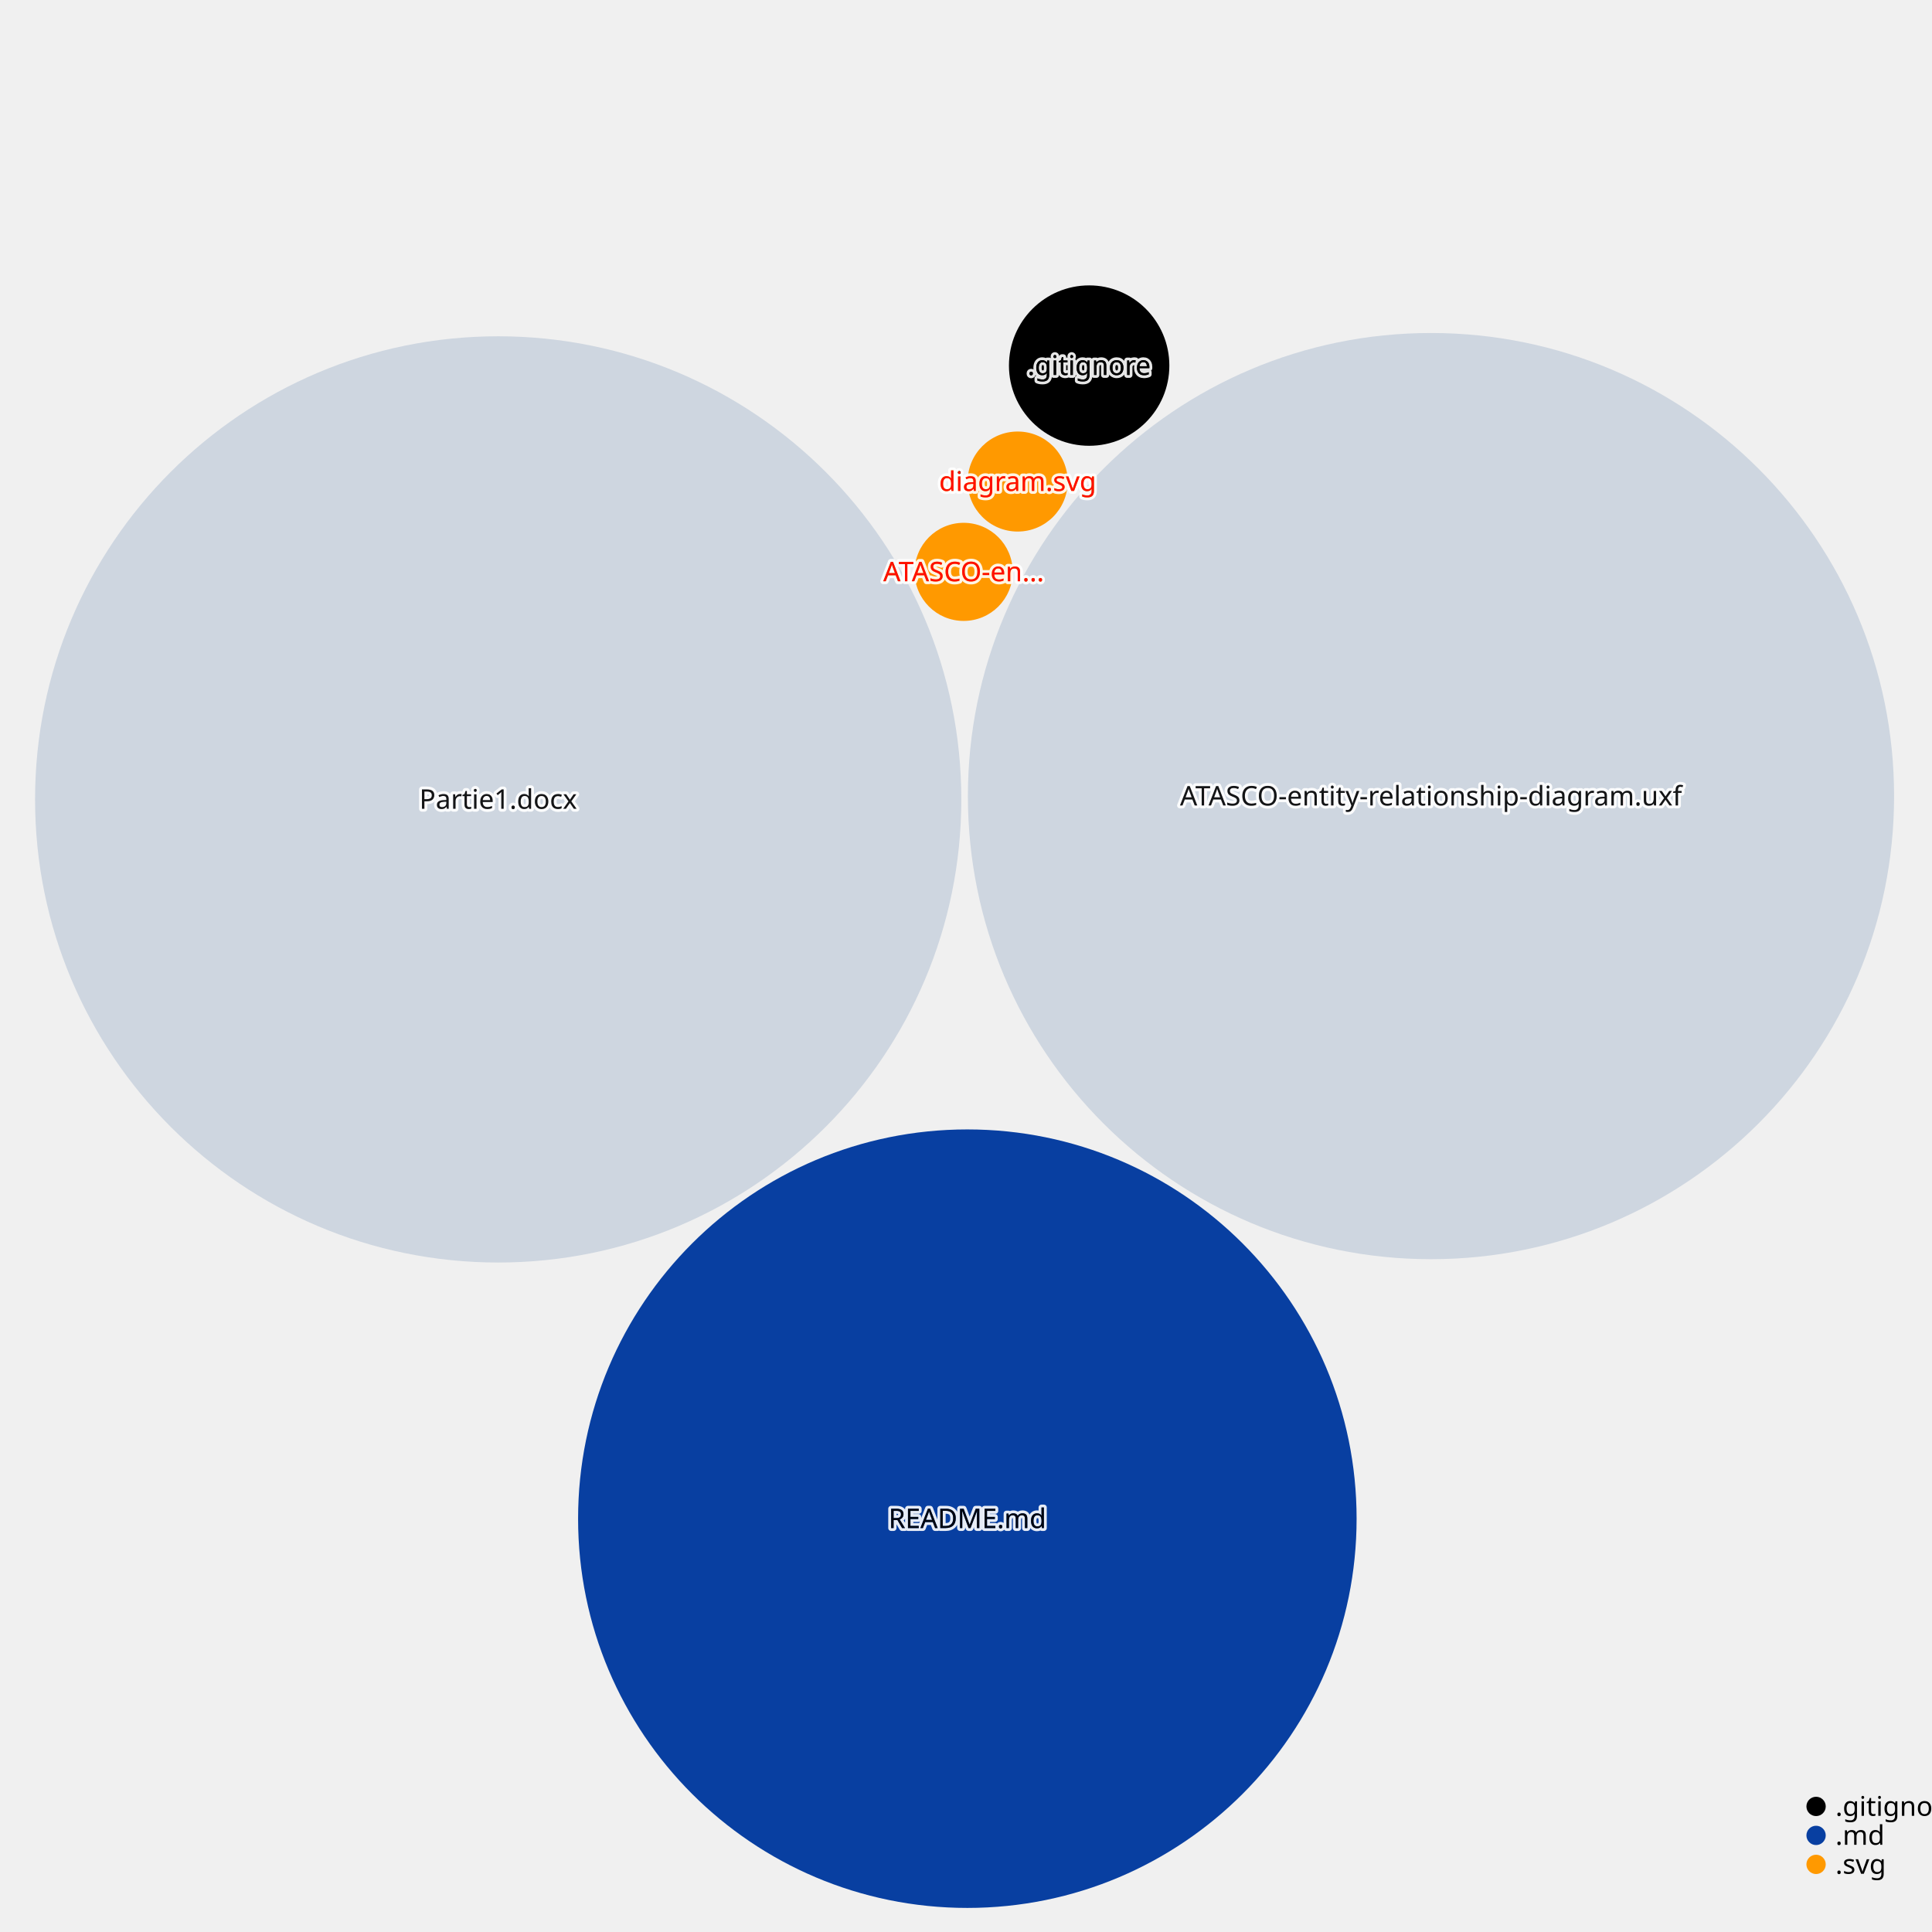
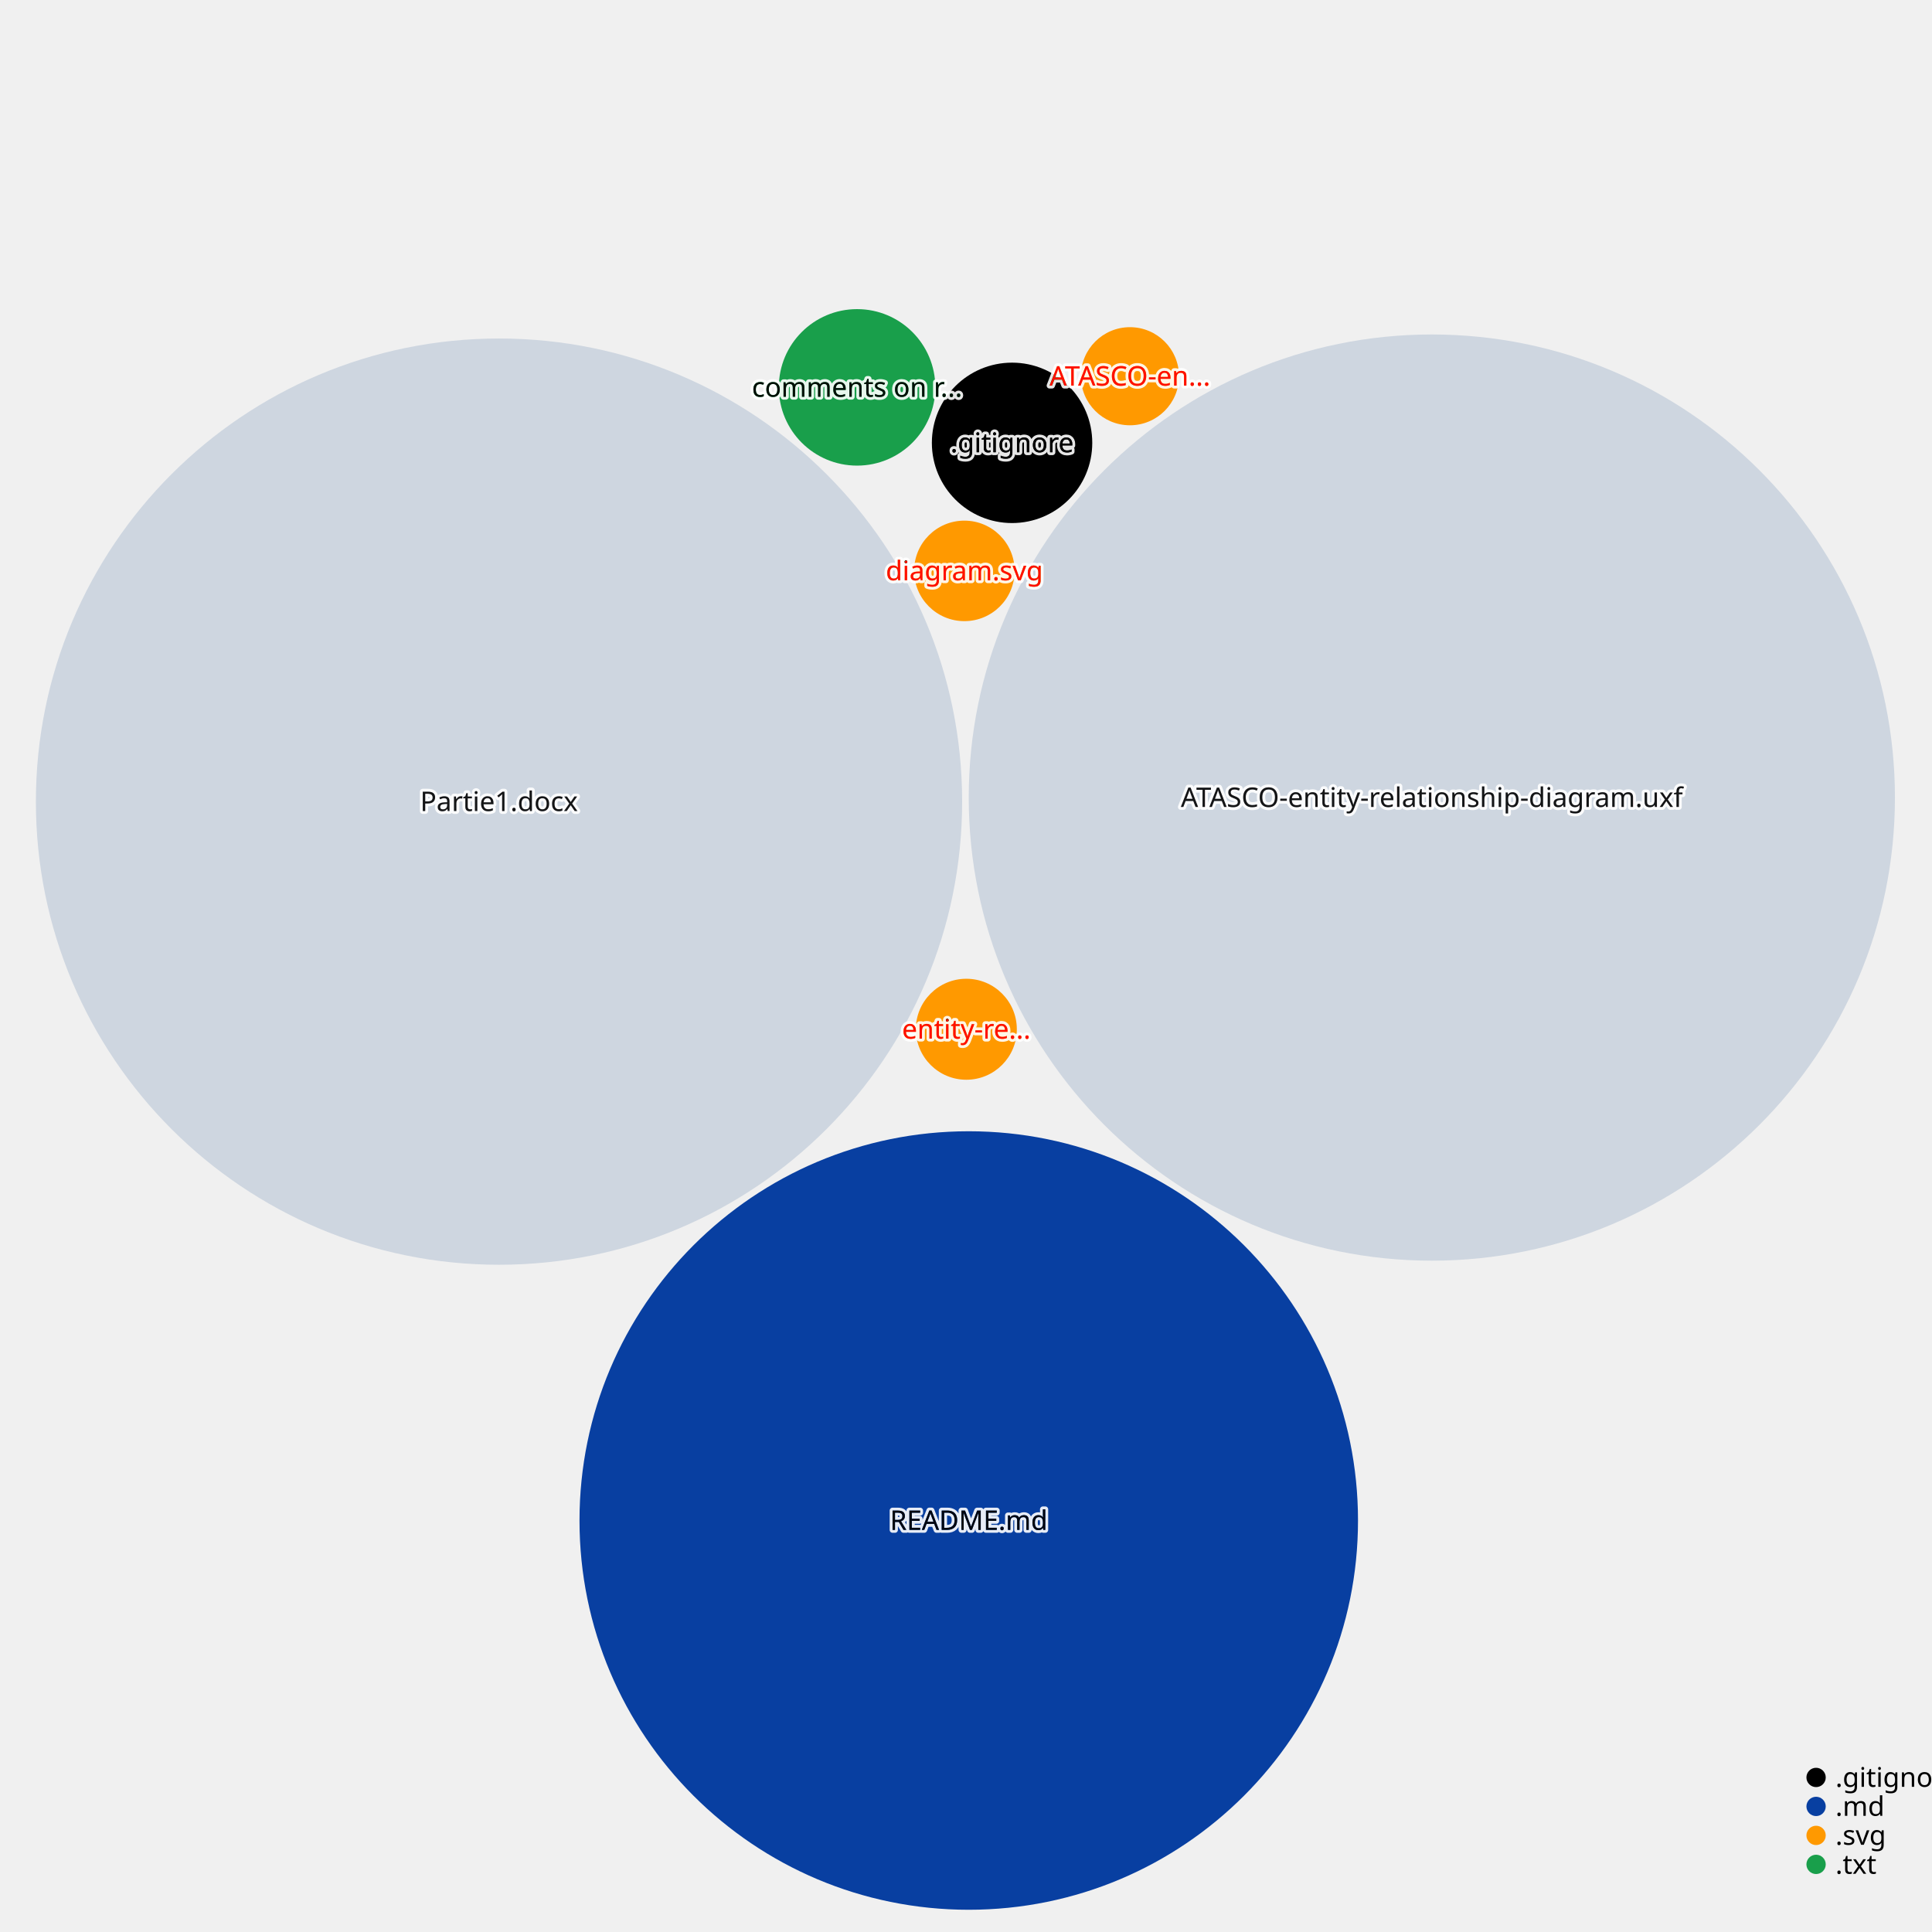
<svg xmlns="http://www.w3.org/2000/svg" width="1000" height="1000" style="background:white;font-family:sans-serif;overflow:visible">
  <defs>
    <filter id="glow" x="-50%" y="-50%" width="200%" height="200%">
      <feGaussianBlur stdDeviation="4" result="coloredBlur" />
      <feMerge>
        <feMergeNode in="coloredBlur" />
        <feMergeNode in="SourceGraphic" />
      </feMerge>
    </filter>
  </defs>
-   <g style="fill:#CED6E0;transition:transform 0s ease-out, fill 0.1s ease-out" transform="translate(257.8626, 413.7693)">
+   <g style="fill:#CED6E0;transition:transform 0s ease-out, fill 0.1s ease-out" transform="translate(258.2881, 414.9233)">
    <circle style="transition:all 0.5s ease-out" r="239.712" stroke-width="0" stroke="#374151" />
  </g>
-   <g style="fill:#CED6E0;transition:transform 0s ease-out, fill 0.1s ease-out" transform="translate(740.6778, 412.0582)">
+   <g style="fill:#CED6E0;transition:transform 0s ease-out, fill 0.1s ease-out" transform="translate(741.1157, 412.8223)">
    <circle style="transition:all 0.5s ease-out" r="239.699" stroke-width="0" stroke="#374151" />
  </g>
-   <g style="fill:#083fa1;transition:transform 0s ease-out, fill 0.1s ease-out" transform="translate(500.6975, 786.0642)">
+   <g style="fill:#083fa1;transition:transform 0s ease-out, fill 0.1s ease-out" transform="translate(501.4249, 787.0157)">
    <circle style="transition:all 0.5s ease-out" r="201.477" stroke-width="0" stroke="#374151" />
  </g>
-   <g style="fill:#000000;transition:transform 0s ease-out, fill 0.1s ease-out" transform="translate(563.7425, 189.2278)">
+   <g style="fill:#000000;transition:transform 0s ease-out, fill 0.1s ease-out" transform="translate(523.842, 229.2193)">
    <circle style="transition:all 0.5s ease-out" r="41.512" stroke-width="0" stroke="#374151" />
  </g>
-   <g style="fill:#ff9900;transition:transform 0s ease-out, fill 0.1s ease-out" transform="translate(526.747, 249.2439)">
-     <circle style="transition:all 0.5s ease-out" r="25.888" stroke-width="0" stroke="#374151" />
+   <g style="fill:#199f4b;transition:transform 0s ease-out, fill 0.1s ease-out" transform="translate(443.6171, 200.5019)">
+     <circle style="transition:all 0.5s ease-out" r="40.501" stroke-width="0" stroke="#374151" />
  </g>
-   <g style="fill:#ff9900;transition:transform 0s ease-out, fill 0.1s ease-out" transform="translate(498.7823, 295.9959)">
+   <g style="fill:#ff9900;transition:transform 0s ease-out, fill 0.1s ease-out" transform="translate(500.1755, 532.7406)">
+     <circle style="transition:all 0.5s ease-out" r="26.133" stroke-width="0" stroke="#374151" />
+   </g>
+   <g style="fill:#ff9900;transition:transform 0s ease-out, fill 0.1s ease-out" transform="translate(499.1586, 295.4906)">
+     <circle style="transition:all 0.5s ease-out" r="26.011" stroke-width="0" stroke="#374151" />
+   </g>
+   <g style="fill:#ff9900;transition:transform 0s ease-out, fill 0.1s ease-out" transform="translate(584.8574, 194.7357)">
    <circle style="transition:all 0.5s ease-out" r="25.39" stroke-width="0" stroke="#374151" />
  </g>
-   <g style="fill:#CED6E0;transition:transform 0s ease-out" transform="translate(257.8626, 413.7693)">
+   <g style="fill:#CED6E0;transition:transform 0s ease-out" transform="translate(258.2881, 414.9233)">
    <text style="pointer-events:none;opacity:0.9;font-size:14px;font-weight:500;transition:all 0.5s ease-out" fill="#4B5563" text-anchor="middle" dominant-baseline="middle" stroke="white" stroke-width="3" stroke-linejoin="round">Partie1.docx</text>
    <text style="pointer-events:none;opacity:1;font-size:14px;font-weight:500;transition:all 0.5s ease-out" text-anchor="middle" dominant-baseline="middle">Partie1.docx</text>
    <text style="pointer-events:none;opacity:0.9;font-size:14px;font-weight:500;mix-blend-mode:color-burn;transition:all 0.5s ease-out" fill="#110101" text-anchor="middle" dominant-baseline="middle">Partie1.docx</text>
  </g>
-   <g style="fill:#CED6E0;transition:transform 0s ease-out" transform="translate(740.6778, 412.0582)">
+   <g style="fill:#CED6E0;transition:transform 0s ease-out" transform="translate(741.1157, 412.8223)">
    <text style="pointer-events:none;opacity:0.9;font-size:14px;font-weight:500;transition:all 0.5s ease-out" fill="#4B5563" text-anchor="middle" dominant-baseline="middle" stroke="white" stroke-width="3" stroke-linejoin="round">ATASCO-entity-relationship-diagram.uxf</text>
    <text style="pointer-events:none;opacity:1;font-size:14px;font-weight:500;transition:all 0.5s ease-out" text-anchor="middle" dominant-baseline="middle">ATASCO-entity-relationship-diagram.uxf</text>
    <text style="pointer-events:none;opacity:0.9;font-size:14px;font-weight:500;mix-blend-mode:color-burn;transition:all 0.5s ease-out" fill="#110101" text-anchor="middle" dominant-baseline="middle">ATASCO-entity-relationship-diagram.uxf</text>
  </g>
-   <g style="fill:#083fa1;transition:transform 0s ease-out" transform="translate(500.6975, 786.0642)">
+   <g style="fill:#083fa1;transition:transform 0s ease-out" transform="translate(501.4249, 787.0157)">
    <text style="pointer-events:none;opacity:0.9;font-size:14px;font-weight:500;transition:all 0.5s ease-out" fill="#4B5563" text-anchor="middle" dominant-baseline="middle" stroke="white" stroke-width="3" stroke-linejoin="round">README.md</text>
    <text style="pointer-events:none;opacity:1;font-size:14px;font-weight:500;transition:all 0.5s ease-out" text-anchor="middle" dominant-baseline="middle">README.md</text>
    <text style="pointer-events:none;opacity:0.9;font-size:14px;font-weight:500;mix-blend-mode:color-burn;transition:all 0.5s ease-out" fill="#110101" text-anchor="middle" dominant-baseline="middle">README.md</text>
  </g>
-   <g style="fill:#000000;transition:transform 0s ease-out" transform="translate(563.7425, 189.2278)">
+   <g style="fill:#000000;transition:transform 0s ease-out" transform="translate(523.842, 229.2193)">
    <text style="pointer-events:none;opacity:0.9;font-size:14px;font-weight:500;transition:all 0.5s ease-out" fill="#4B5563" text-anchor="middle" dominant-baseline="middle" stroke="white" stroke-width="3" stroke-linejoin="round">.gitignore</text>
    <text style="pointer-events:none;opacity:1;font-size:14px;font-weight:500;transition:all 0.5s ease-out" text-anchor="middle" dominant-baseline="middle">.gitignore</text>
    <text style="pointer-events:none;opacity:0.9;font-size:14px;font-weight:500;mix-blend-mode:color-burn;transition:all 0.5s ease-out" fill="#110101" text-anchor="middle" dominant-baseline="middle">.gitignore</text>
  </g>
-   <g style="fill:#ff9900;transition:transform 0s ease-out" transform="translate(526.747, 249.2439)">
+   <g style="fill:#199f4b;transition:transform 0s ease-out" transform="translate(443.6171, 200.5019)">
+     <text style="pointer-events:none;opacity:0.9;font-size:14px;font-weight:500;transition:all 0.5s ease-out" fill="#4B5563" text-anchor="middle" dominant-baseline="middle" stroke="white" stroke-width="3" stroke-linejoin="round">comments on r...</text>
+     <text style="pointer-events:none;opacity:1;font-size:14px;font-weight:500;transition:all 0.5s ease-out" text-anchor="middle" dominant-baseline="middle">comments on r...</text>
+     <text style="pointer-events:none;opacity:0.9;font-size:14px;font-weight:500;mix-blend-mode:color-burn;transition:all 0.5s ease-out" fill="#110101" text-anchor="middle" dominant-baseline="middle">comments on r...</text>
+   </g>
+   <g style="fill:#ff9900;transition:transform 0s ease-out" transform="translate(500.1755, 532.7406)">
+     <text style="pointer-events:none;opacity:0.9;font-size:14px;font-weight:500;transition:all 0.5s ease-out" fill="#4B5563" text-anchor="middle" dominant-baseline="middle" stroke="white" stroke-width="3" stroke-linejoin="round">entity-re...</text>
+     <text style="pointer-events:none;opacity:1;font-size:14px;font-weight:500;transition:all 0.5s ease-out" text-anchor="middle" dominant-baseline="middle">entity-re...</text>
+     <text style="pointer-events:none;opacity:0.9;font-size:14px;font-weight:500;mix-blend-mode:color-burn;transition:all 0.5s ease-out" fill="#110101" text-anchor="middle" dominant-baseline="middle">entity-re...</text>
+   </g>
+   <g style="fill:#ff9900;transition:transform 0s ease-out" transform="translate(499.1586, 295.4906)">
    <text style="pointer-events:none;opacity:0.9;font-size:14px;font-weight:500;transition:all 0.5s ease-out" fill="#4B5563" text-anchor="middle" dominant-baseline="middle" stroke="white" stroke-width="3" stroke-linejoin="round">diagram.svg</text>
    <text style="pointer-events:none;opacity:1;font-size:14px;font-weight:500;transition:all 0.5s ease-out" text-anchor="middle" dominant-baseline="middle">diagram.svg</text>
    <text style="pointer-events:none;opacity:0.9;font-size:14px;font-weight:500;mix-blend-mode:color-burn;transition:all 0.5s ease-out" fill="#110101" text-anchor="middle" dominant-baseline="middle">diagram.svg</text>
  </g>
-   <g style="fill:#ff9900;transition:transform 0s ease-out" transform="translate(498.7823, 295.9959)">
+   <g style="fill:#ff9900;transition:transform 0s ease-out" transform="translate(584.8574, 194.7357)">
    <text style="pointer-events:none;opacity:0.9;font-size:14px;font-weight:500;transition:all 0.5s ease-out" fill="#4B5563" text-anchor="middle" dominant-baseline="middle" stroke="white" stroke-width="3" stroke-linejoin="round">ATASCO-en...</text>
    <text style="pointer-events:none;opacity:1;font-size:14px;font-weight:500;transition:all 0.5s ease-out" text-anchor="middle" dominant-baseline="middle">ATASCO-en...</text>
    <text style="pointer-events:none;opacity:0.9;font-size:14px;font-weight:500;mix-blend-mode:color-burn;transition:all 0.5s ease-out" fill="#110101" text-anchor="middle" dominant-baseline="middle">ATASCO-en...</text>
  </g>
-   <g transform="translate(940, 935)">
+   <g transform="translate(940, 920)">
    <g transform="translate(0, 0)">
      <circle r="5" fill="#000000" />
      <text x="10" style="font-size:14px;font-weight:300" dominant-baseline="middle">.gitignore</text>
    </g>
    <g transform="translate(0, 15)">
      <circle r="5" fill="#083fa1" />
      <text x="10" style="font-size:14px;font-weight:300" dominant-baseline="middle">.md</text>
    </g>
    <g transform="translate(0, 30)">
      <circle r="5" fill="#ff9900" />
      <text x="10" style="font-size:14px;font-weight:300" dominant-baseline="middle">.svg</text>
    </g>
+     <g transform="translate(0, 45)">
+       <circle r="5" fill="#199f4b" />
+       <text x="10" style="font-size:14px;font-weight:300" dominant-baseline="middle">.txt</text>
+     </g>
    <g fill="#9CA3AF" style="font-weight:300;font-style:italic;font-size:12px">each dot sized by file size</g>
  </g>
</svg>
